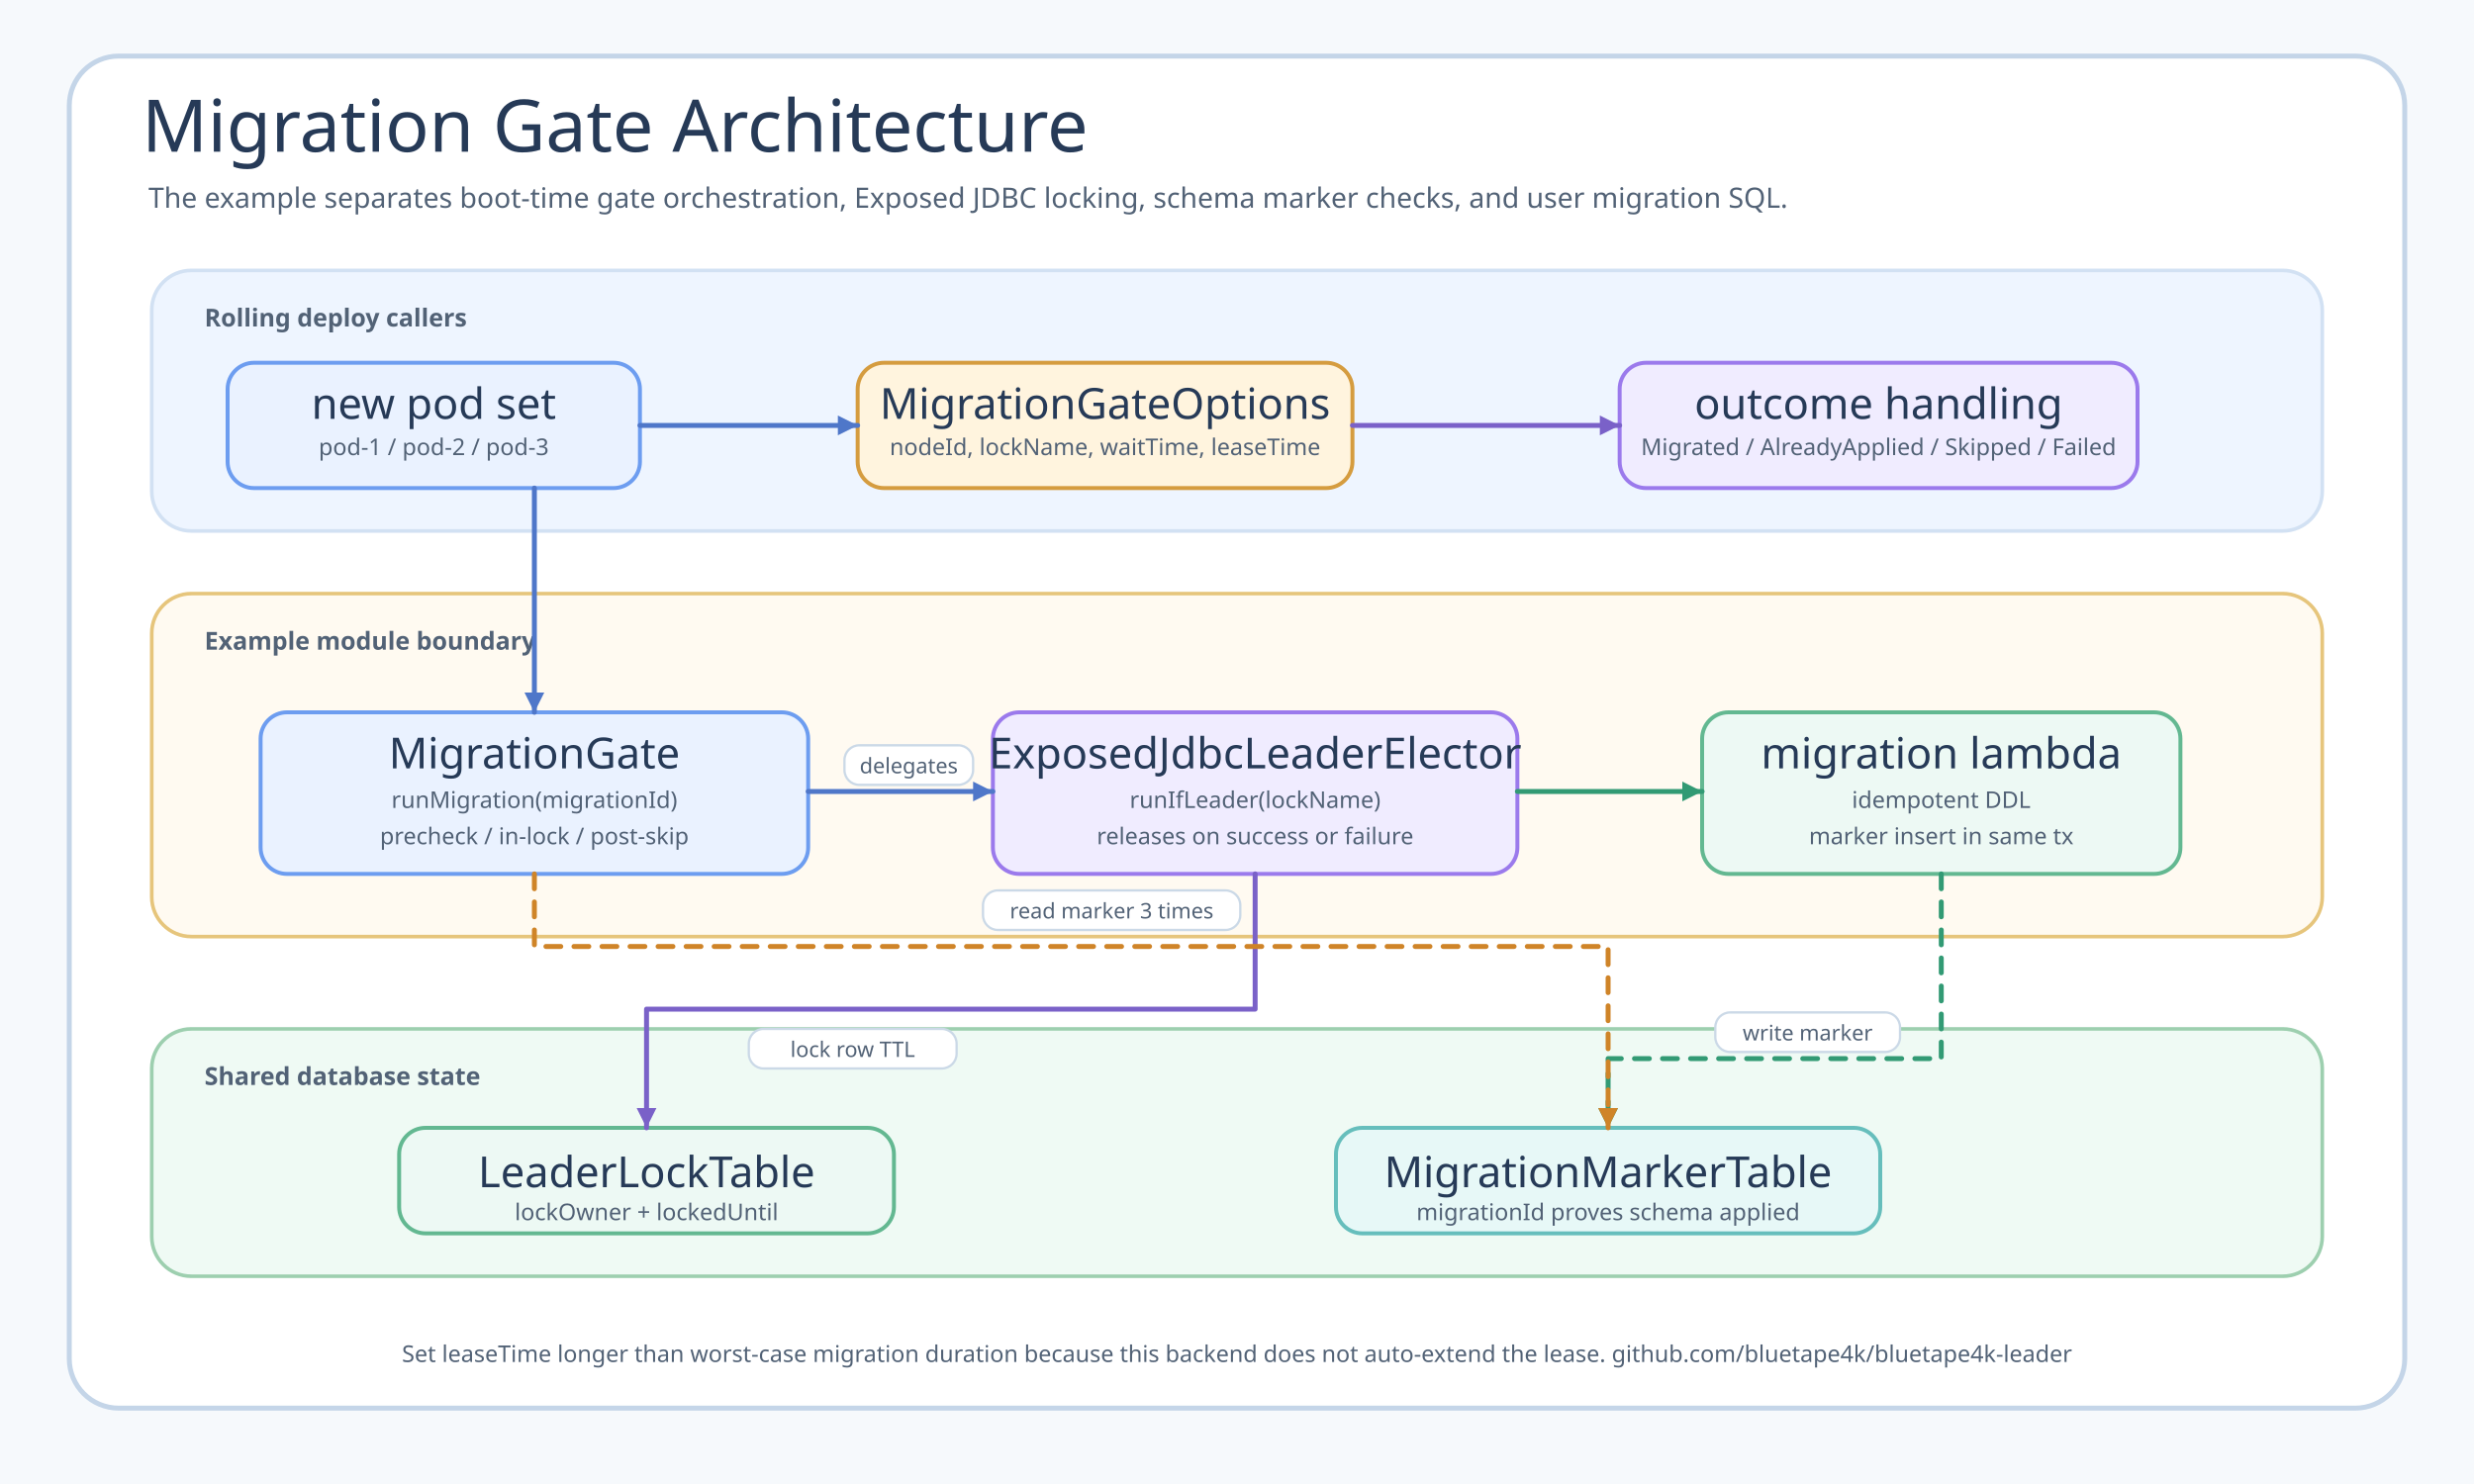
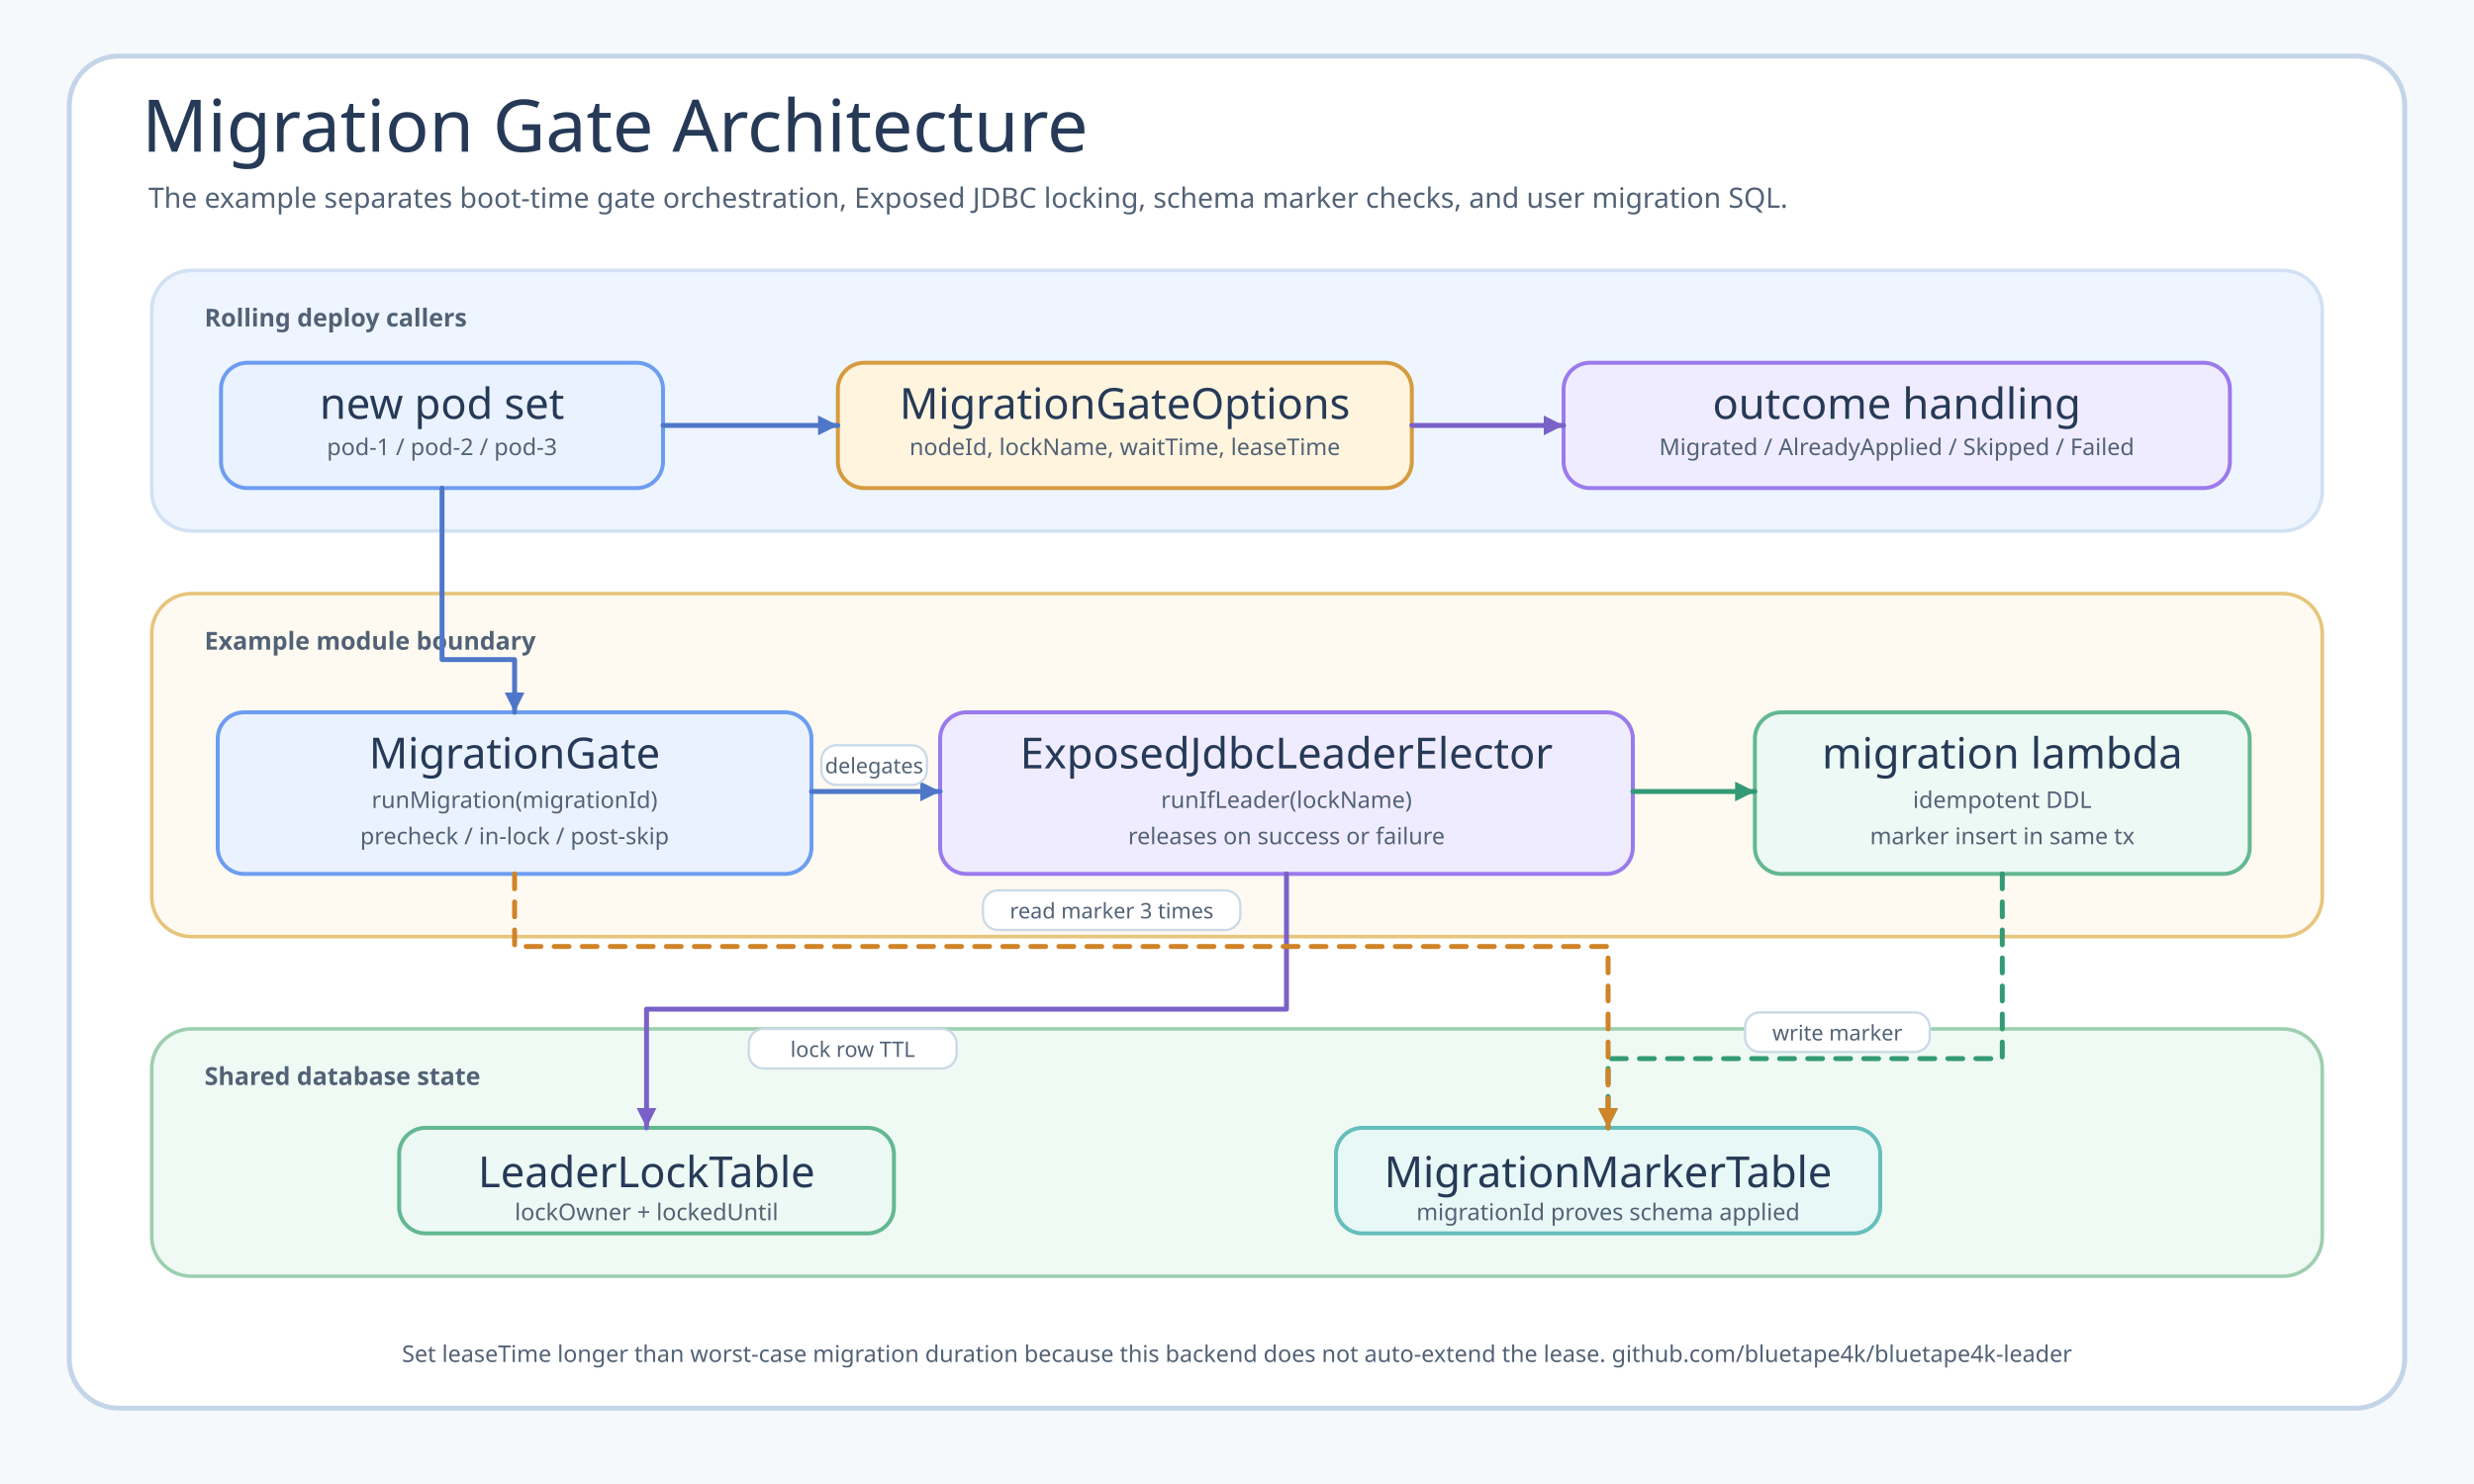
<svg xmlns="http://www.w3.org/2000/svg" width="1500" height="900" viewBox="0 0 1500 900" role="img" aria-labelledby="title desc" data-source-read="examples/migration-gate/README.md; examples/migration-gate/src/main/kotlin/io/bluetape4k/leader/examples/migration/MigrationGate.kt; examples/migration-gate/src/main/kotlin/io/bluetape4k/leader/examples/migration/MigrationGateOptions.kt; examples/migration-gate/src/main/kotlin/io/bluetape4k/leader/examples/migration/Outcome.kt">
  <defs>
    <marker id="arrow-blue" markerWidth="5" markerHeight="5" refX="4.5" refY="2.5" orient="auto" markerUnits="strokeWidth">
      <path d="M 0.5 0.5 L 4.5 2.5 L 0.5 4.5 Z" fill="#4f77c9" />
    </marker>
    <marker id="arrow-green" markerWidth="5" markerHeight="5" refX="4.5" refY="2.5" orient="auto" markerUnits="strokeWidth">
      <path d="M 0.5 0.5 L 4.5 2.5 L 0.5 4.5 Z" fill="#329a74" />
    </marker>
    <marker id="arrow-amber" markerWidth="5" markerHeight="5" refX="4.5" refY="2.5" orient="auto" markerUnits="strokeWidth">
      <path d="M 0.5 0.5 L 4.5 2.5 L 0.5 4.5 Z" fill="#cf8428" />
    </marker>
    <marker id="arrow-purple" markerWidth="5" markerHeight="5" refX="4.5" refY="2.5" orient="auto" markerUnits="strokeWidth">
      <path d="M 0.5 0.5 L 4.5 2.5 L 0.5 4.5 Z" fill="#7a61c8" />
    </marker>
    <style>
      .canvas { fill: #f6f9fc; }
      .frame { fill: #ffffff; stroke: #c4d5e8; stroke-width: 3; }
      .title, .card-title { font-family: "Architects Daughter"; fill: #263a57; }
      .title { font-size: 44px; }
      .subtitle, .layer-label, .card-sub, .route-label, .footer { font-family: "Comic Mono"; fill: #526276; }
      .subtitle { font-size: 17px; }
      .layer-label { font-size: 15px; font-weight: 700; }
      .card-title { font-size: 26px; }
      .card-sub { font-size: 14px; }
      .route-label { font-size: 13px; }
      .footer { font-size: 14px; }
      .layer { stroke-width: 2.2; rx: 24; }
      .card { stroke-width: 2.4; rx: 16; }
      .route { fill: none; stroke-width: 3; stroke-linecap: round; stroke-linejoin: round; }
      .dash { stroke-dasharray: 9 8; }
      .pill { fill: #ffffff; stroke: #cbd9e7; stroke-width: 1.4; rx: 9; }
    </style>
  </defs>
  <rect class="canvas" width="1500" height="900" />
  <rect class="frame" x="42" y="34" width="1416" height="820" rx="30" />
  <text class="title" x="86" y="92">Migration Gate Architecture</text>
  <text class="subtitle" x="90" y="126">The example separates boot-time gate orchestration, Exposed JDBC locking, schema marker checks, and user migration SQL.</text>
  <rect class="layer" x="92" y="164" width="1316" height="158" fill="#eef5ff" stroke="#d2e1f3" />
  <text class="layer-label" x="124" y="198">Rolling deploy callers</text>
-   <rect class="card" x="138" y="220" width="250" height="76" fill="#eaf2ff" stroke="#6d9df0" />
-   <text class="card-title" x="263" y="254" text-anchor="middle">new pod set</text>
-   <text class="card-sub" x="263" y="276" text-anchor="middle">pod-1 / pod-2 / pod-3</text>
-   <rect class="card" x="520" y="220" width="300" height="76" fill="#fff4de" stroke="#d59c3f" />
-   <text class="card-title" x="670" y="254" text-anchor="middle">MigrationGateOptions</text>
-   <text class="card-sub" x="670" y="276" text-anchor="middle">nodeId, lockName, waitTime, leaseTime</text>
-   <rect class="card" x="982" y="220" width="314" height="76" fill="#f0ecff" stroke="#9b7aec" />
-   <text class="card-title" x="1139" y="254" text-anchor="middle">outcome handling</text>
-   <text class="card-sub" x="1139" y="276" text-anchor="middle">Migrated / AlreadyApplied / Skipped / Failed</text>
+   <rect class="card" x="134" y="220" width="268" height="76" fill="#eaf2ff" stroke="#6d9df0" />
+   <text class="card-title" x="268" y="254" text-anchor="middle">new pod set</text>
+   <text class="card-sub" x="268" y="276" text-anchor="middle">pod-1 / pod-2 / pod-3</text>
+   <rect class="card" x="508" y="220" width="348" height="76" fill="#fff4de" stroke="#d59c3f" />
+   <text class="card-title" x="682" y="254" text-anchor="middle">MigrationGateOptions</text>
+   <text class="card-sub" x="682" y="276" text-anchor="middle">nodeId, lockName, waitTime, leaseTime</text>
+   <rect class="card" x="948" y="220" width="404" height="76" fill="#f0ecff" stroke="#9b7aec" />
+   <text class="card-title" x="1150" y="254" text-anchor="middle">outcome handling</text>
+   <text class="card-sub" x="1150" y="276" text-anchor="middle">Migrated / AlreadyApplied / Skipped / Failed</text>
  <rect class="layer" x="92" y="360" width="1316" height="208" fill="#fffaf1" stroke="#e6c57c" />
  <text class="layer-label" x="124" y="394">Example module boundary</text>
-   <rect class="card" x="158" y="432" width="332" height="98" fill="#eaf2ff" stroke="#6d9df0" />
-   <text class="card-title" x="324" y="466" text-anchor="middle">MigrationGate</text>
-   <text class="card-sub" x="324" y="490" text-anchor="middle">runMigration(migrationId)</text>
-   <text class="card-sub" x="324" y="512" text-anchor="middle">precheck / in-lock / post-skip</text>
-   <rect class="card" x="602" y="432" width="318" height="98" fill="#f0ecff" stroke="#9b7aec" />
-   <text class="card-title" x="761" y="466" text-anchor="middle">ExposedJdbcLeaderElector</text>
-   <text class="card-sub" x="761" y="490" text-anchor="middle">runIfLeader(lockName)</text>
-   <text class="card-sub" x="761" y="512" text-anchor="middle">releases on success or failure</text>
-   <rect class="card" x="1032" y="432" width="290" height="98" fill="#edf9f4" stroke="#63b891" />
-   <text class="card-title" x="1177" y="466" text-anchor="middle">migration lambda</text>
-   <text class="card-sub" x="1177" y="490" text-anchor="middle">idempotent DDL</text>
-   <text class="card-sub" x="1177" y="512" text-anchor="middle">marker insert in same tx</text>
+   <rect class="card" x="132" y="432" width="360" height="98" fill="#eaf2ff" stroke="#6d9df0" />
+   <text class="card-title" x="312" y="466" text-anchor="middle">MigrationGate</text>
+   <text class="card-sub" x="312" y="490" text-anchor="middle">runMigration(migrationId)</text>
+   <text class="card-sub" x="312" y="512" text-anchor="middle">precheck / in-lock / post-skip</text>
+   <rect class="card" x="570" y="432" width="420" height="98" fill="#f0ecff" stroke="#9b7aec" />
+   <text class="card-title" x="780" y="466" text-anchor="middle">ExposedJdbcLeaderElector</text>
+   <text class="card-sub" x="780" y="490" text-anchor="middle">runIfLeader(lockName)</text>
+   <text class="card-sub" x="780" y="512" text-anchor="middle">releases on success or failure</text>
+   <rect class="card" x="1064" y="432" width="300" height="98" fill="#edf9f4" stroke="#63b891" />
+   <text class="card-title" x="1214" y="466" text-anchor="middle">migration lambda</text>
+   <text class="card-sub" x="1214" y="490" text-anchor="middle">idempotent DDL</text>
+   <text class="card-sub" x="1214" y="512" text-anchor="middle">marker insert in same tx</text>
  <rect class="layer" x="92" y="624" width="1316" height="150" fill="#effaf4" stroke="#9dcfaf" />
  <text class="layer-label" x="124" y="658">Shared database state</text>
  <rect class="card" x="242" y="684" width="300" height="64" fill="#edf9f4" stroke="#63b891" />
  <text class="card-title" x="392" y="720" text-anchor="middle">LeaderLockTable</text>
  <text class="card-sub" x="392" y="740" text-anchor="middle">lockOwner + lockedUntil</text>
  <rect class="card" x="810" y="684" width="330" height="64" fill="#e7f8f7" stroke="#66bebc" />
  <text class="card-title" x="975" y="720" text-anchor="middle">MigrationMarkerTable</text>
  <text class="card-sub" x="975" y="740" text-anchor="middle">migrationId proves schema applied</text>
-   <path class="route" d="M388 258 L520 258" stroke="#4f77c9" marker-end="url(#arrow-blue)" />
-   <path class="route" d="M820 258 L982 258" stroke="#7a61c8" marker-end="url(#arrow-purple)" />
-   <path class="route" d="M324 296 L324 432" stroke="#4f77c9" marker-end="url(#arrow-blue)" />
-   <path class="route" d="M490 480 L602 480" stroke="#4f77c9" marker-end="url(#arrow-blue)" />
-   <rect class="pill" x="512" y="452" width="78" height="24" />
-   <text class="route-label" x="551" y="469" text-anchor="middle">delegates</text>
-   <path class="route" d="M920 480 L1032 480" stroke="#329a74" marker-end="url(#arrow-green)" />
-   <path class="route" d="M761 530 L761 612 L392 612 L392 684" stroke="#7a61c8" marker-end="url(#arrow-purple)" />
+   <path class="route" d="M402 258 L508 258" stroke="#4f77c9" marker-end="url(#arrow-blue)" />
+   <path class="route" d="M856 258 L948 258" stroke="#7a61c8" marker-end="url(#arrow-purple)" />
+   <path class="route" d="M268 296 L268 400 L312 400 L312 432" stroke="#4f77c9" marker-end="url(#arrow-blue)" />
+   <path class="route" d="M492 480 L570 480" stroke="#4f77c9" marker-end="url(#arrow-blue)" />
+   <rect class="pill" x="498" y="452" width="64" height="24" />
+   <text class="route-label" x="530" y="469" text-anchor="middle">delegates</text>
+   <path class="route" d="M990 480 L1064 480" stroke="#329a74" marker-end="url(#arrow-green)" />
+   <path class="route" d="M780 530 L780 612 L392 612 L392 684" stroke="#7a61c8" marker-end="url(#arrow-purple)" />
  <rect class="pill" x="454" y="624" width="126" height="24" />
  <text class="route-label" x="517" y="641" text-anchor="middle">lock row TTL</text>
-   <path class="route dash" d="M1177 530 L1177 642 L975 642 L975 684" stroke="#329a74" marker-end="url(#arrow-green)" />
-   <rect class="pill" x="1040" y="614" width="112" height="24" />
-   <text class="route-label" x="1096" y="631" text-anchor="middle">write marker</text>
-   <path class="route dash" d="M324 530 L324 574 L975 574 L975 684" stroke="#cf8428" marker-end="url(#arrow-amber)" />
+   <path class="route dash" d="M1214 530 L1214 642 L975 642 L975 684" stroke="#329a74" marker-end="url(#arrow-green)" />
+   <rect class="pill" x="1058" y="614" width="112" height="24" />
+   <text class="route-label" x="1114" y="631" text-anchor="middle">write marker</text>
+   <path class="route dash" d="M312 530 L312 574 L975 574 L975 684" stroke="#cf8428" marker-end="url(#arrow-amber)" />
  <rect class="pill" x="596" y="540" width="156" height="24" />
  <text class="route-label" x="674" y="557" text-anchor="middle">read marker 3 times</text>
  <text class="footer" x="750" y="826" text-anchor="middle">Set leaseTime longer than worst-case migration duration because this backend does not auto-extend the lease. github.com/bluetape4k/bluetape4k-leader</text>
</svg>
